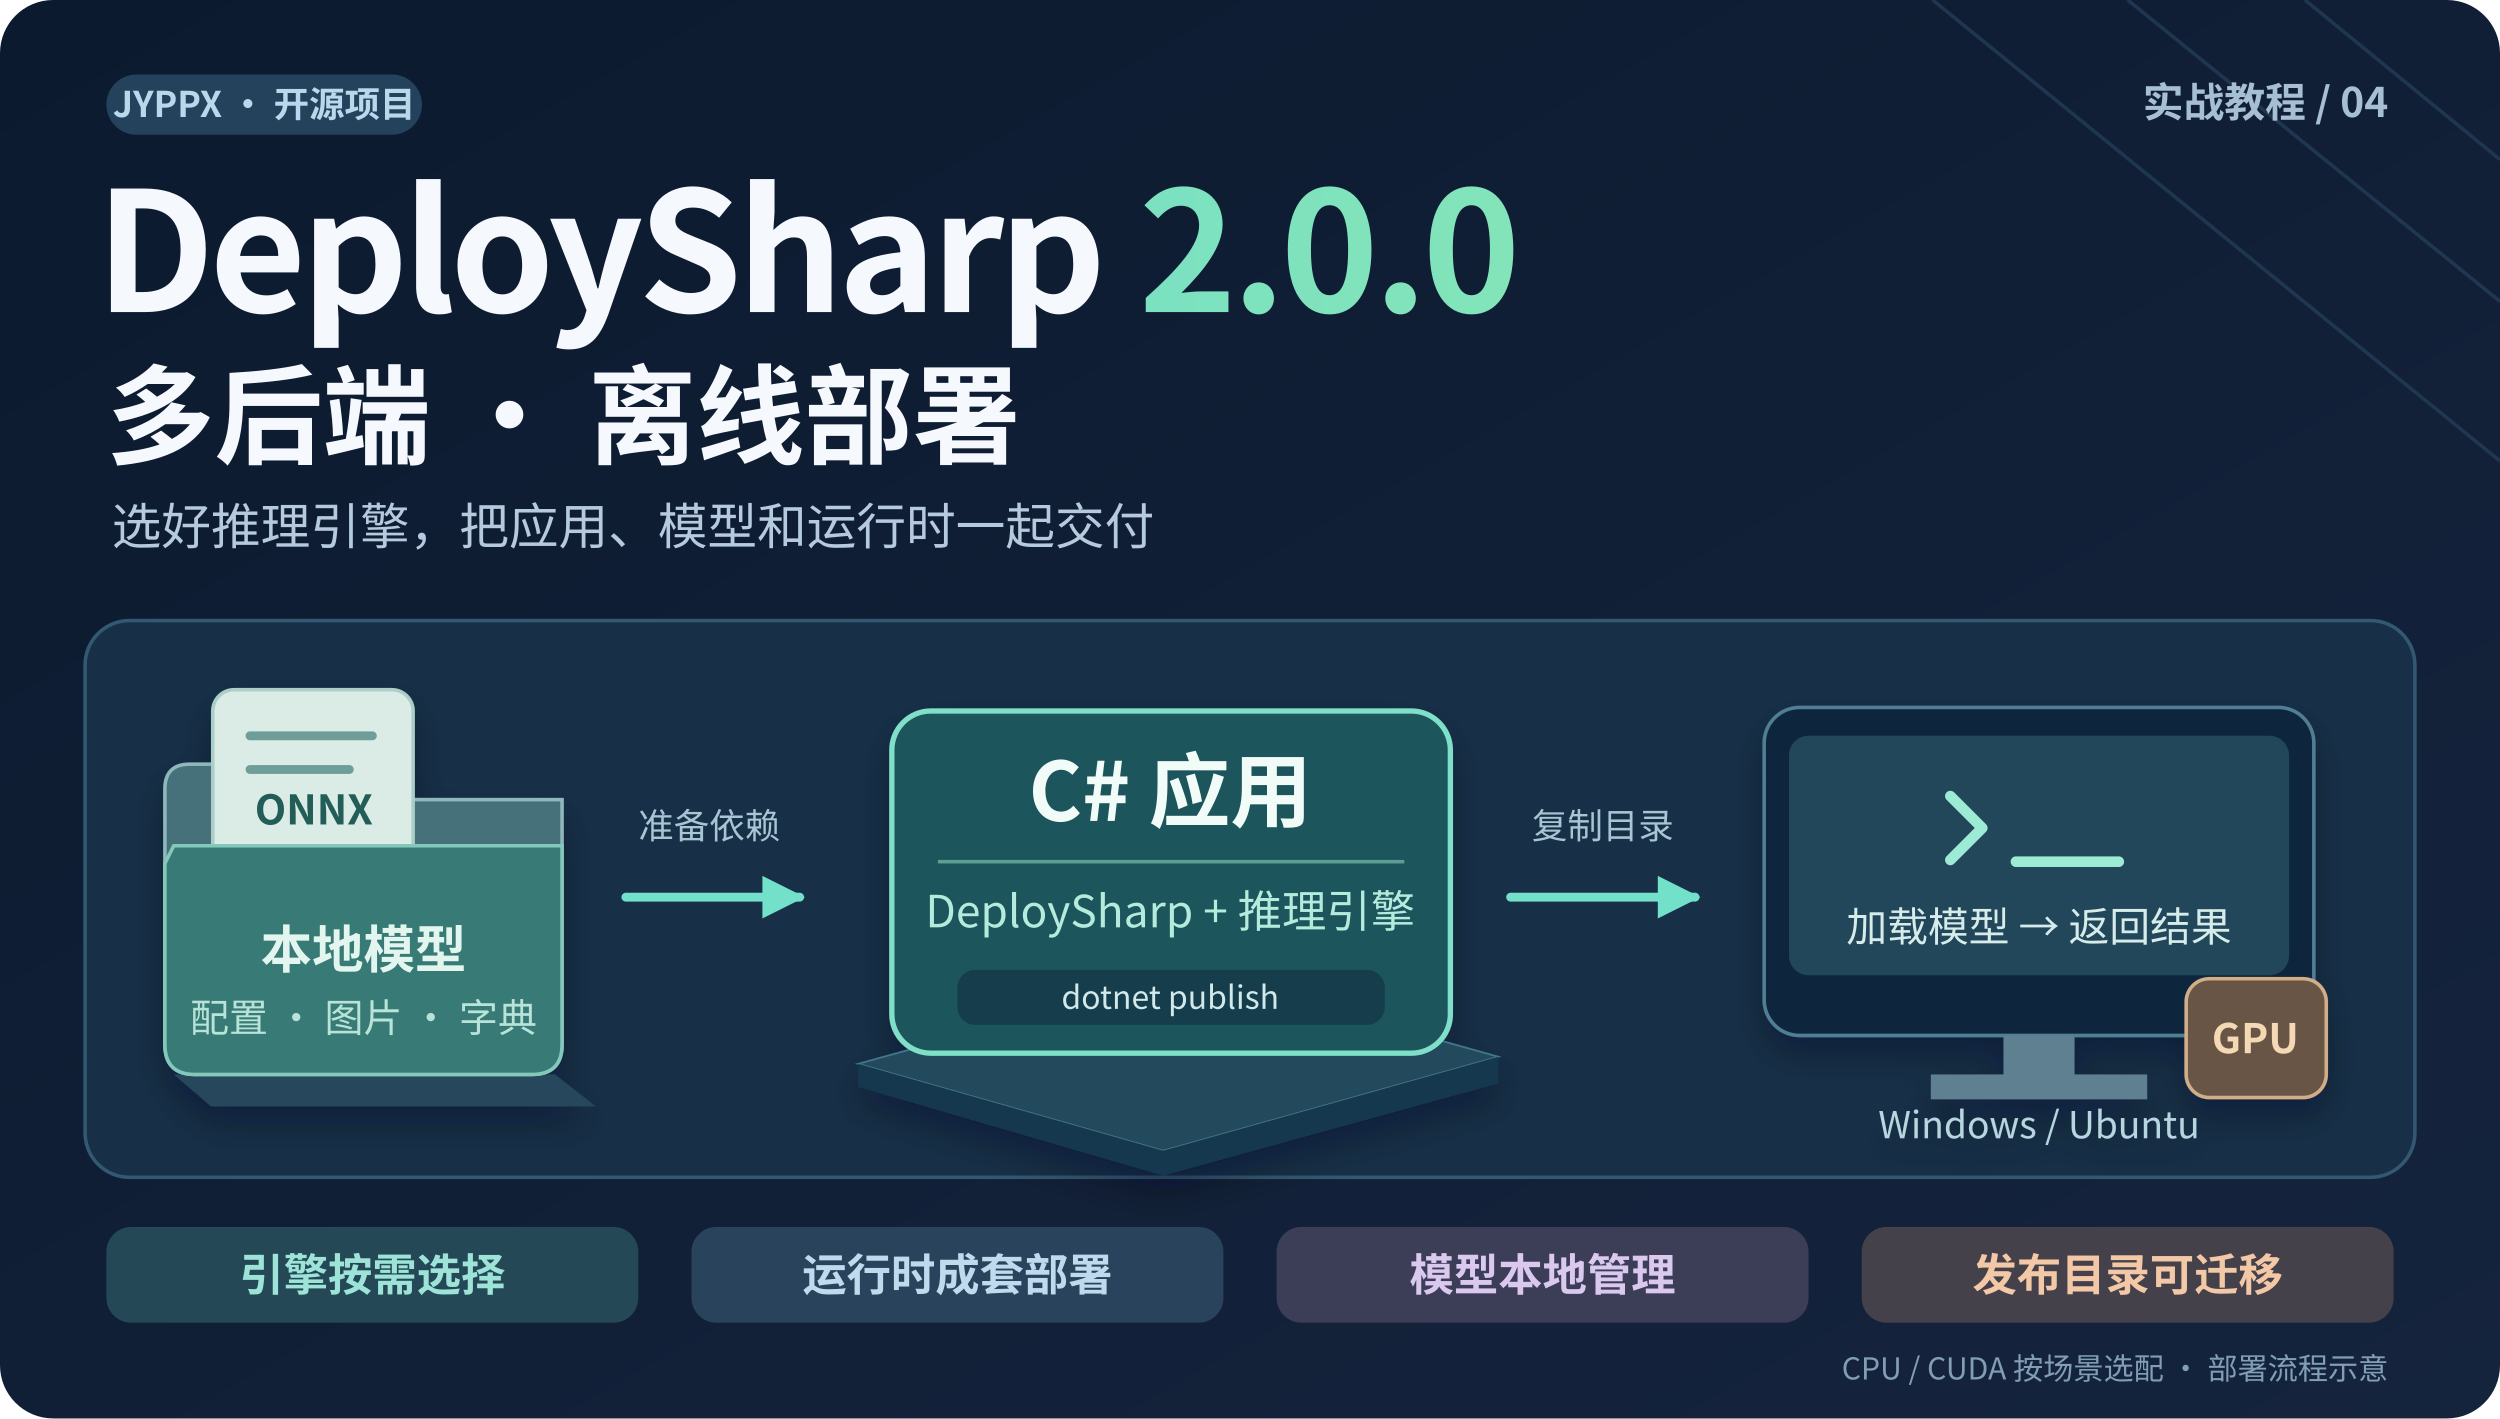
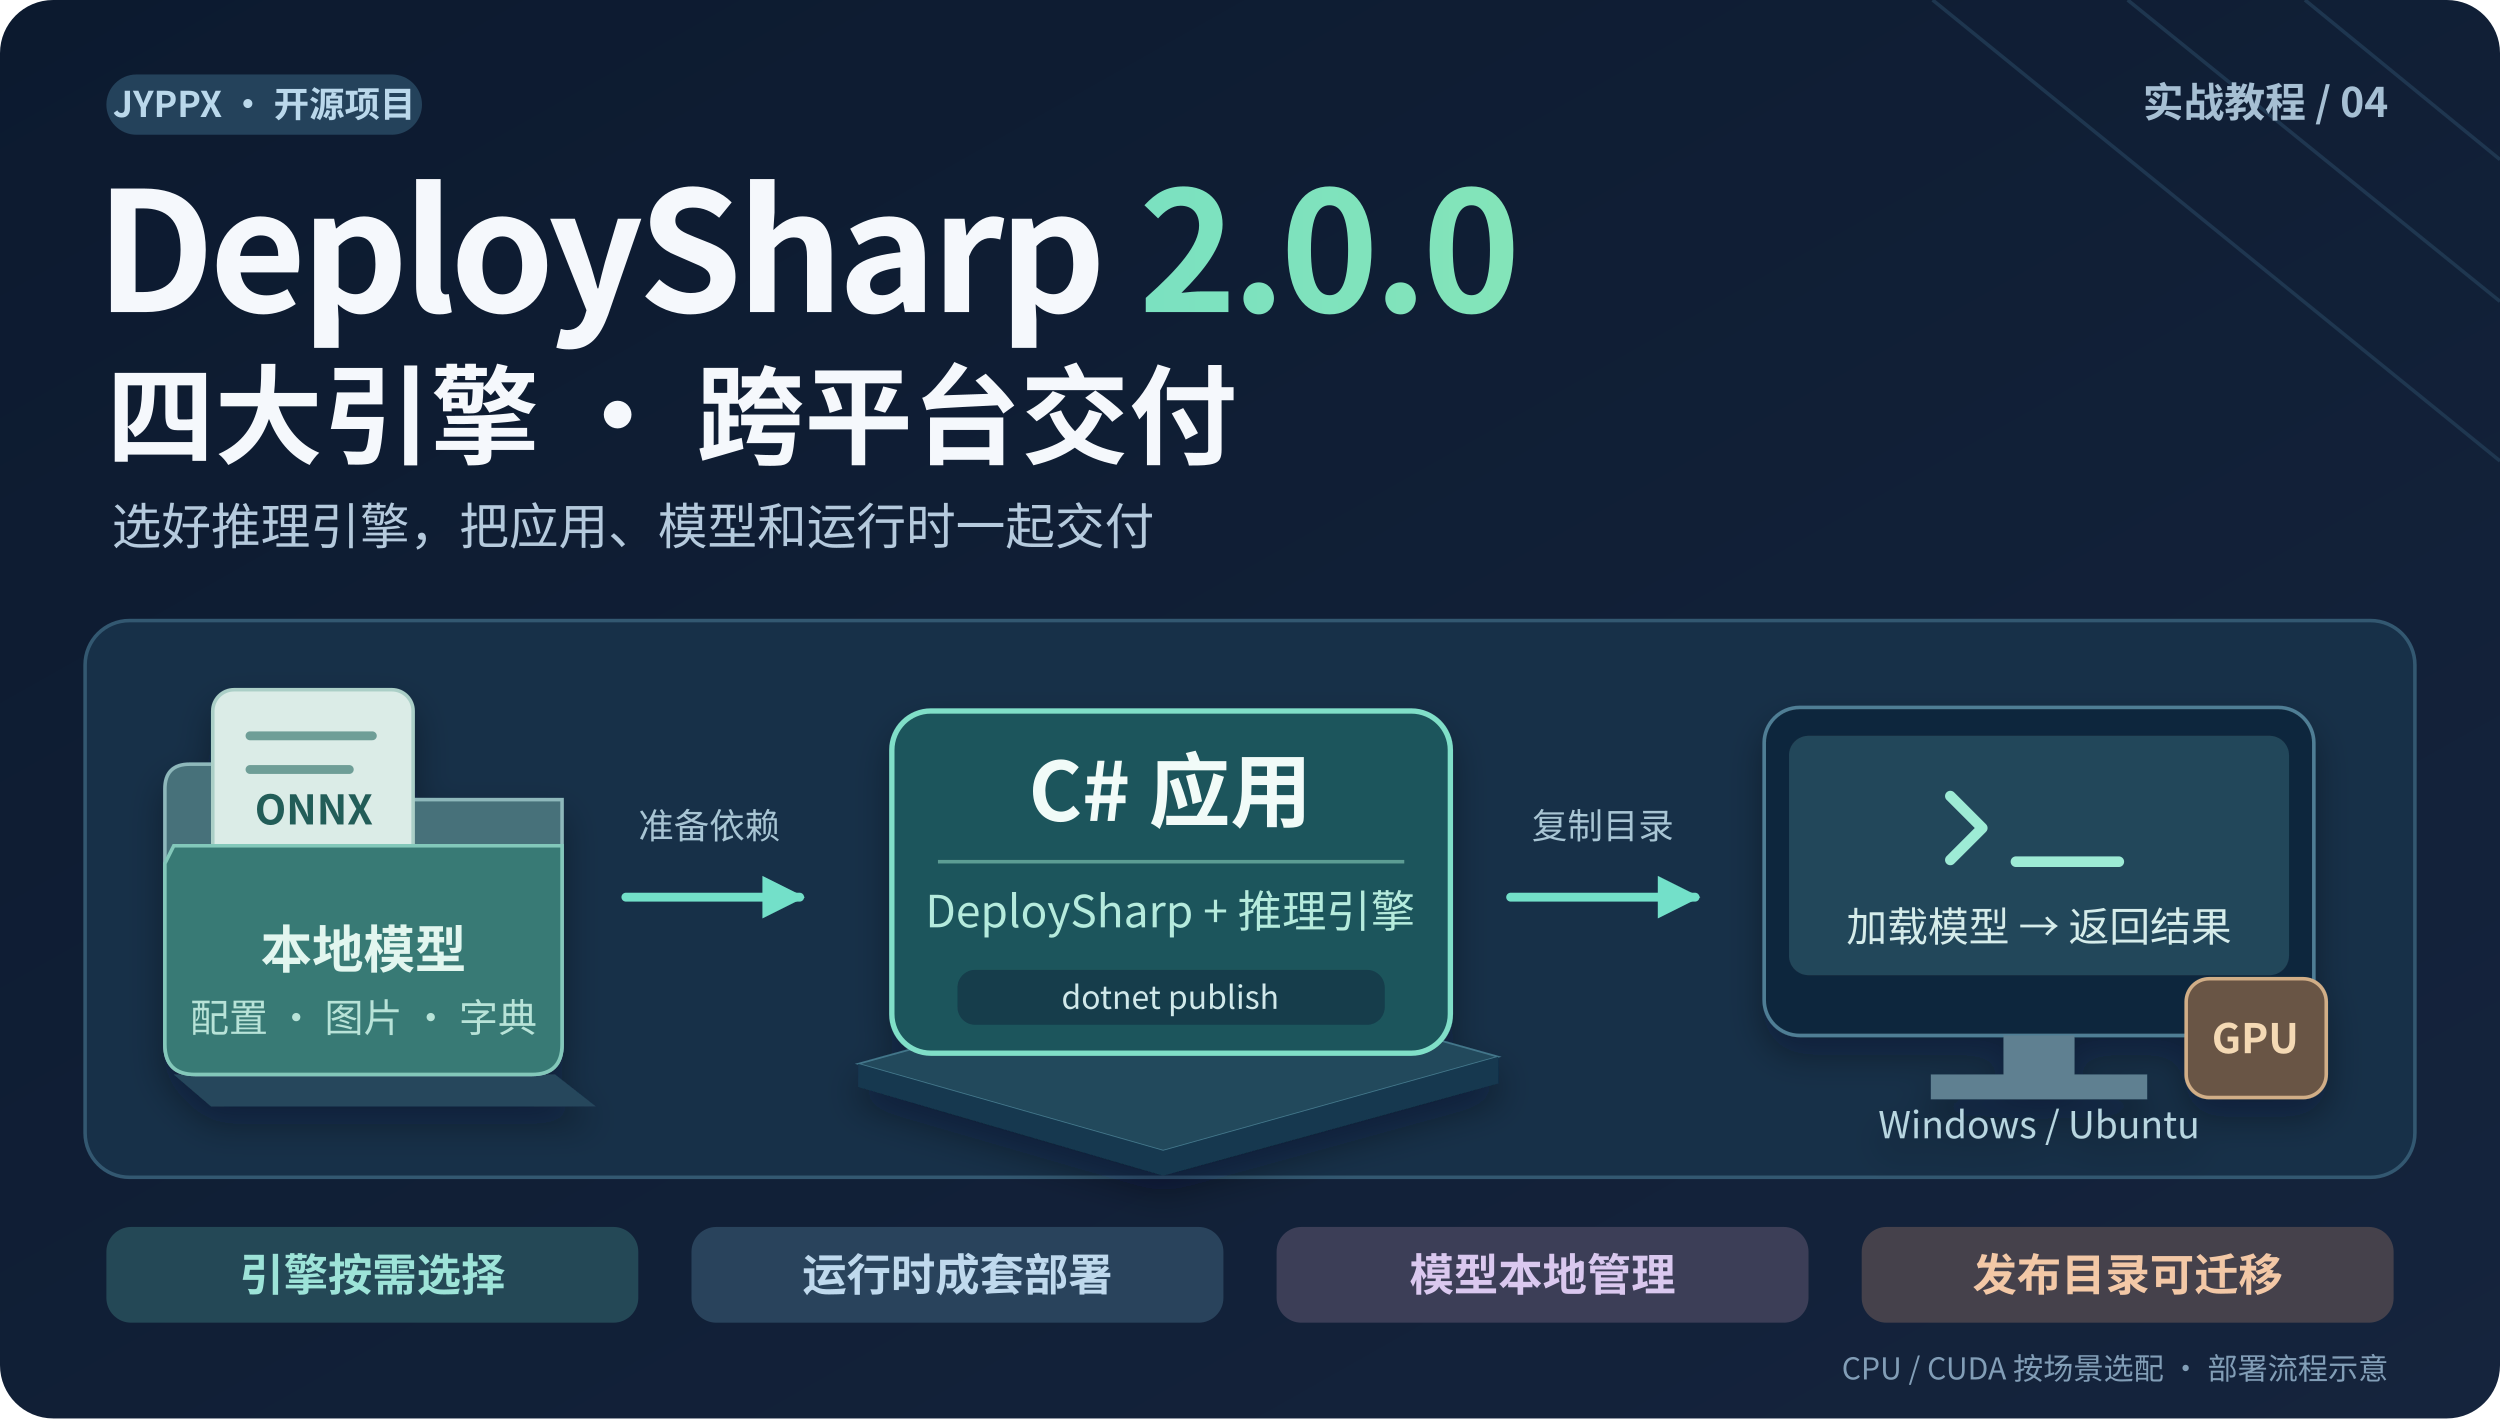
<svg xmlns="http://www.w3.org/2000/svg" width="1410" height="800" viewBox="0 0 1410 800" role="img" aria-labelledby="title desc">
  <defs>
    <linearGradient id="bg" x2="1" y2="1">
      <stop stop-color="#0c1a2f" />
      <stop offset="1" stop-color="#15243d" />
    </linearGradient>
    <linearGradient id="teal">
      <stop stop-color="#65d9d5" />
      <stop offset="1" stop-color="#83e4b9" />
    </linearGradient>
    <filter id="shadow" x="-20%" y="-20%" width="150%" height="160%">
      <feDropShadow dx="0" dy="10" stdDeviation="10" flood-color="#040c17" flood-opacity="0.35" />
    </filter>
    <marker id="arrow" viewBox="0 0 10 10" refX="8" refY="5" markerWidth="6" markerHeight="6" orient="auto">
      <path d="M1 1L9 5L1 9Z" fill="#73e0c9" />
    </marker>
  </defs>
  <rect width="1410" height="800" rx="30" fill="url(#bg)" />
  <path d="M1090 0L1410 260M1200 0L1410 170M1300 0L1410 90" stroke="#284660" stroke-width="2" opacity="0.6" />
  <g font-family="Segoe UI, Microsoft YaHei, Noto Sans CJK SC, sans-serif">
    <rect x="60" y="42" width="178" height="34" rx="17" fill="#24425b" />
    <text x="149" y="66" text-anchor="middle" font-size="20" font-weight="600" fill="#bad8eb">JYPPX · 开源项目</text>
    <text x="1347" y="66" text-anchor="end" font-size="23" font-weight="600" fill="#a6bfd3">实战教程 / 04</text>
    <text x="54" y="176" font-size="94" font-weight="750" letter-spacing="-3" fill="#f5f8fc">DeploySharp <tspan fill="url(#teal)">2.0.0</tspan>
    </text>
-     <text x="60" y="257" font-size="61" font-weight="750" fill="#f5f8fc">多后端 · 离线部署</text>
+     <text x="60" y="257" font-size="61" font-weight="750" fill="#f5f8fc">四大引擎 · 跨平台交付</text>
    <text x="63" y="307" font-size="28" fill="#b5cadd">选好推理引擎，把应用、模型和运行时一起交付</text>
    <rect x="48" y="350" width="1314" height="314" rx="25" fill="#173048" stroke="#335871" stroke-width="2" />
    <g filter="url(#shadow)">
      <path d="M98 606L313 606L336 624H119Z" fill="#25465c" />
      <path d="M93 445Q93 431 107 431H160L180 451H317V589Q317 606 300 606H110Q93 606 93 589Z" fill="#47717a" stroke="#8eb8bb" stroke-width="2" />
      <rect x="120" y="389" width="113" height="137" rx="12" fill="#dbece7" stroke="#abcfc7" stroke-width="2" />
      <path d="M141 415H210M141 434H197" stroke="#6e9e97" stroke-width="5" stroke-linecap="round" />
      <text x="177" y="465" text-anchor="middle" font-size="23" font-weight="700" fill="#245d59">ONNX</text>
      <path d="M98 477H317V589Q317 606 300 606H110Q93 606 93 589V487Z" fill="#397a75" stroke="#83c8ba" stroke-width="2" />
      <text x="205" y="546" text-anchor="middle" font-size="29" font-weight="700" fill="#e2f6ef">本地模型</text>
      <text x="205" y="582" text-anchor="middle" font-size="22" fill="#b8e3d8">配置 · 图片 · 字典</text>
    </g>
    <path d="M353 506H451" fill="none" stroke="#73e0c9" stroke-width="5" stroke-linecap="round" marker-end="url(#arrow)" />
    <text x="400" y="473" text-anchor="middle" font-size="20" fill="#a8c5d4">准备依赖</text>
    <g filter="url(#shadow)">
      <path d="M484 600L656 649L845 596L673 548Z" fill="#22485b" stroke="#43768a" />
      <path d="M484 600V613L656 663V649ZM656 649V663L845 611V596" fill="#14394f" />
      <rect x="503" y="401" width="315" height="193" rx="22" fill="#1d555b" stroke="#80dfc8" stroke-width="3" />
      <text x="660" y="463" text-anchor="middle" font-size="46" font-weight="750" fill="#f1fbf8">C# 应用</text>
      <path d="M529 486H792" stroke="#5b9d94" stroke-width="2" />
      <text x="660" y="523" text-anchor="middle" font-size="25" fill="#b5ebdd">DeploySharp + 推理引擎</text>
      <rect x="540" y="547" width="241" height="31" rx="10" fill="#163d4c" />
      <text x="660" y="569" text-anchor="middle" font-size="18" fill="#d1e9ea">dotnet publish</text>
    </g>
    <path d="M852 506H956" fill="none" stroke="#73e0c9" stroke-width="5" stroke-linecap="round" marker-end="url(#arrow)" />
    <text x="904" y="473" text-anchor="middle" font-size="20" fill="#a8c5d4">复制目录</text>
    <g filter="url(#shadow)">
      <rect x="995" y="399" width="310" height="185" rx="20" fill="#10283c" stroke="#507e95" stroke-width="2" />
      <rect x="1009" y="415" width="282" height="135" rx="11" fill="#23465a" />
      <path d="M1100 449L1118 467L1100 485M1137 486H1195" fill="none" stroke="#9debd5" stroke-width="6" stroke-linecap="round" stroke-linejoin="round" />
      <text x="1150" y="531" text-anchor="middle" font-size="23" fill="#d5ecea">加载模型 → 返回结果</text>
      <path d="M1130 584V606H1089V620H1211V606H1170V584" fill="#5e8091" />
      <rect x="1233" y="552" width="79" height="67" rx="13" fill="#695545" stroke="#d1ae87" stroke-width="2" />
      <text x="1272" y="594" text-anchor="middle" font-size="23" font-weight="700" fill="#f4d9b4">GPU</text>
      <text x="1150" y="642" text-anchor="middle" font-size="21" fill="#b8d6e0">Windows / Ubuntu</text>
    </g>
    <g text-anchor="middle" font-size="25" font-weight="650">
      <rect x="60" y="692" width="300" height="54" rx="14" fill="#244856" />
      <text x="210" y="728" fill="#9de3d8">引擎按需选择</text>
      <rect x="390" y="692" width="300" height="54" rx="14" fill="#29435c" />
      <text x="540" y="728" fill="#bfd9ed">运行时成套部署</text>
      <rect x="720" y="692" width="300" height="54" rx="14" fill="#3c3e57" />
      <text x="870" y="728" fill="#dac8ef">模型本地管理</text>
      <rect x="1050" y="692" width="300" height="54" rx="14" fill="#45414b" />
      <text x="1200" y="728" fill="#f3c8a6">发布目录可迁移</text>
    </g>
    <text x="1347" y="778" text-anchor="end" font-size="17" fill="#829eb7">CPU / CUDA 按场景选配 · 部署流程示意</text>
  </g>
</svg>
